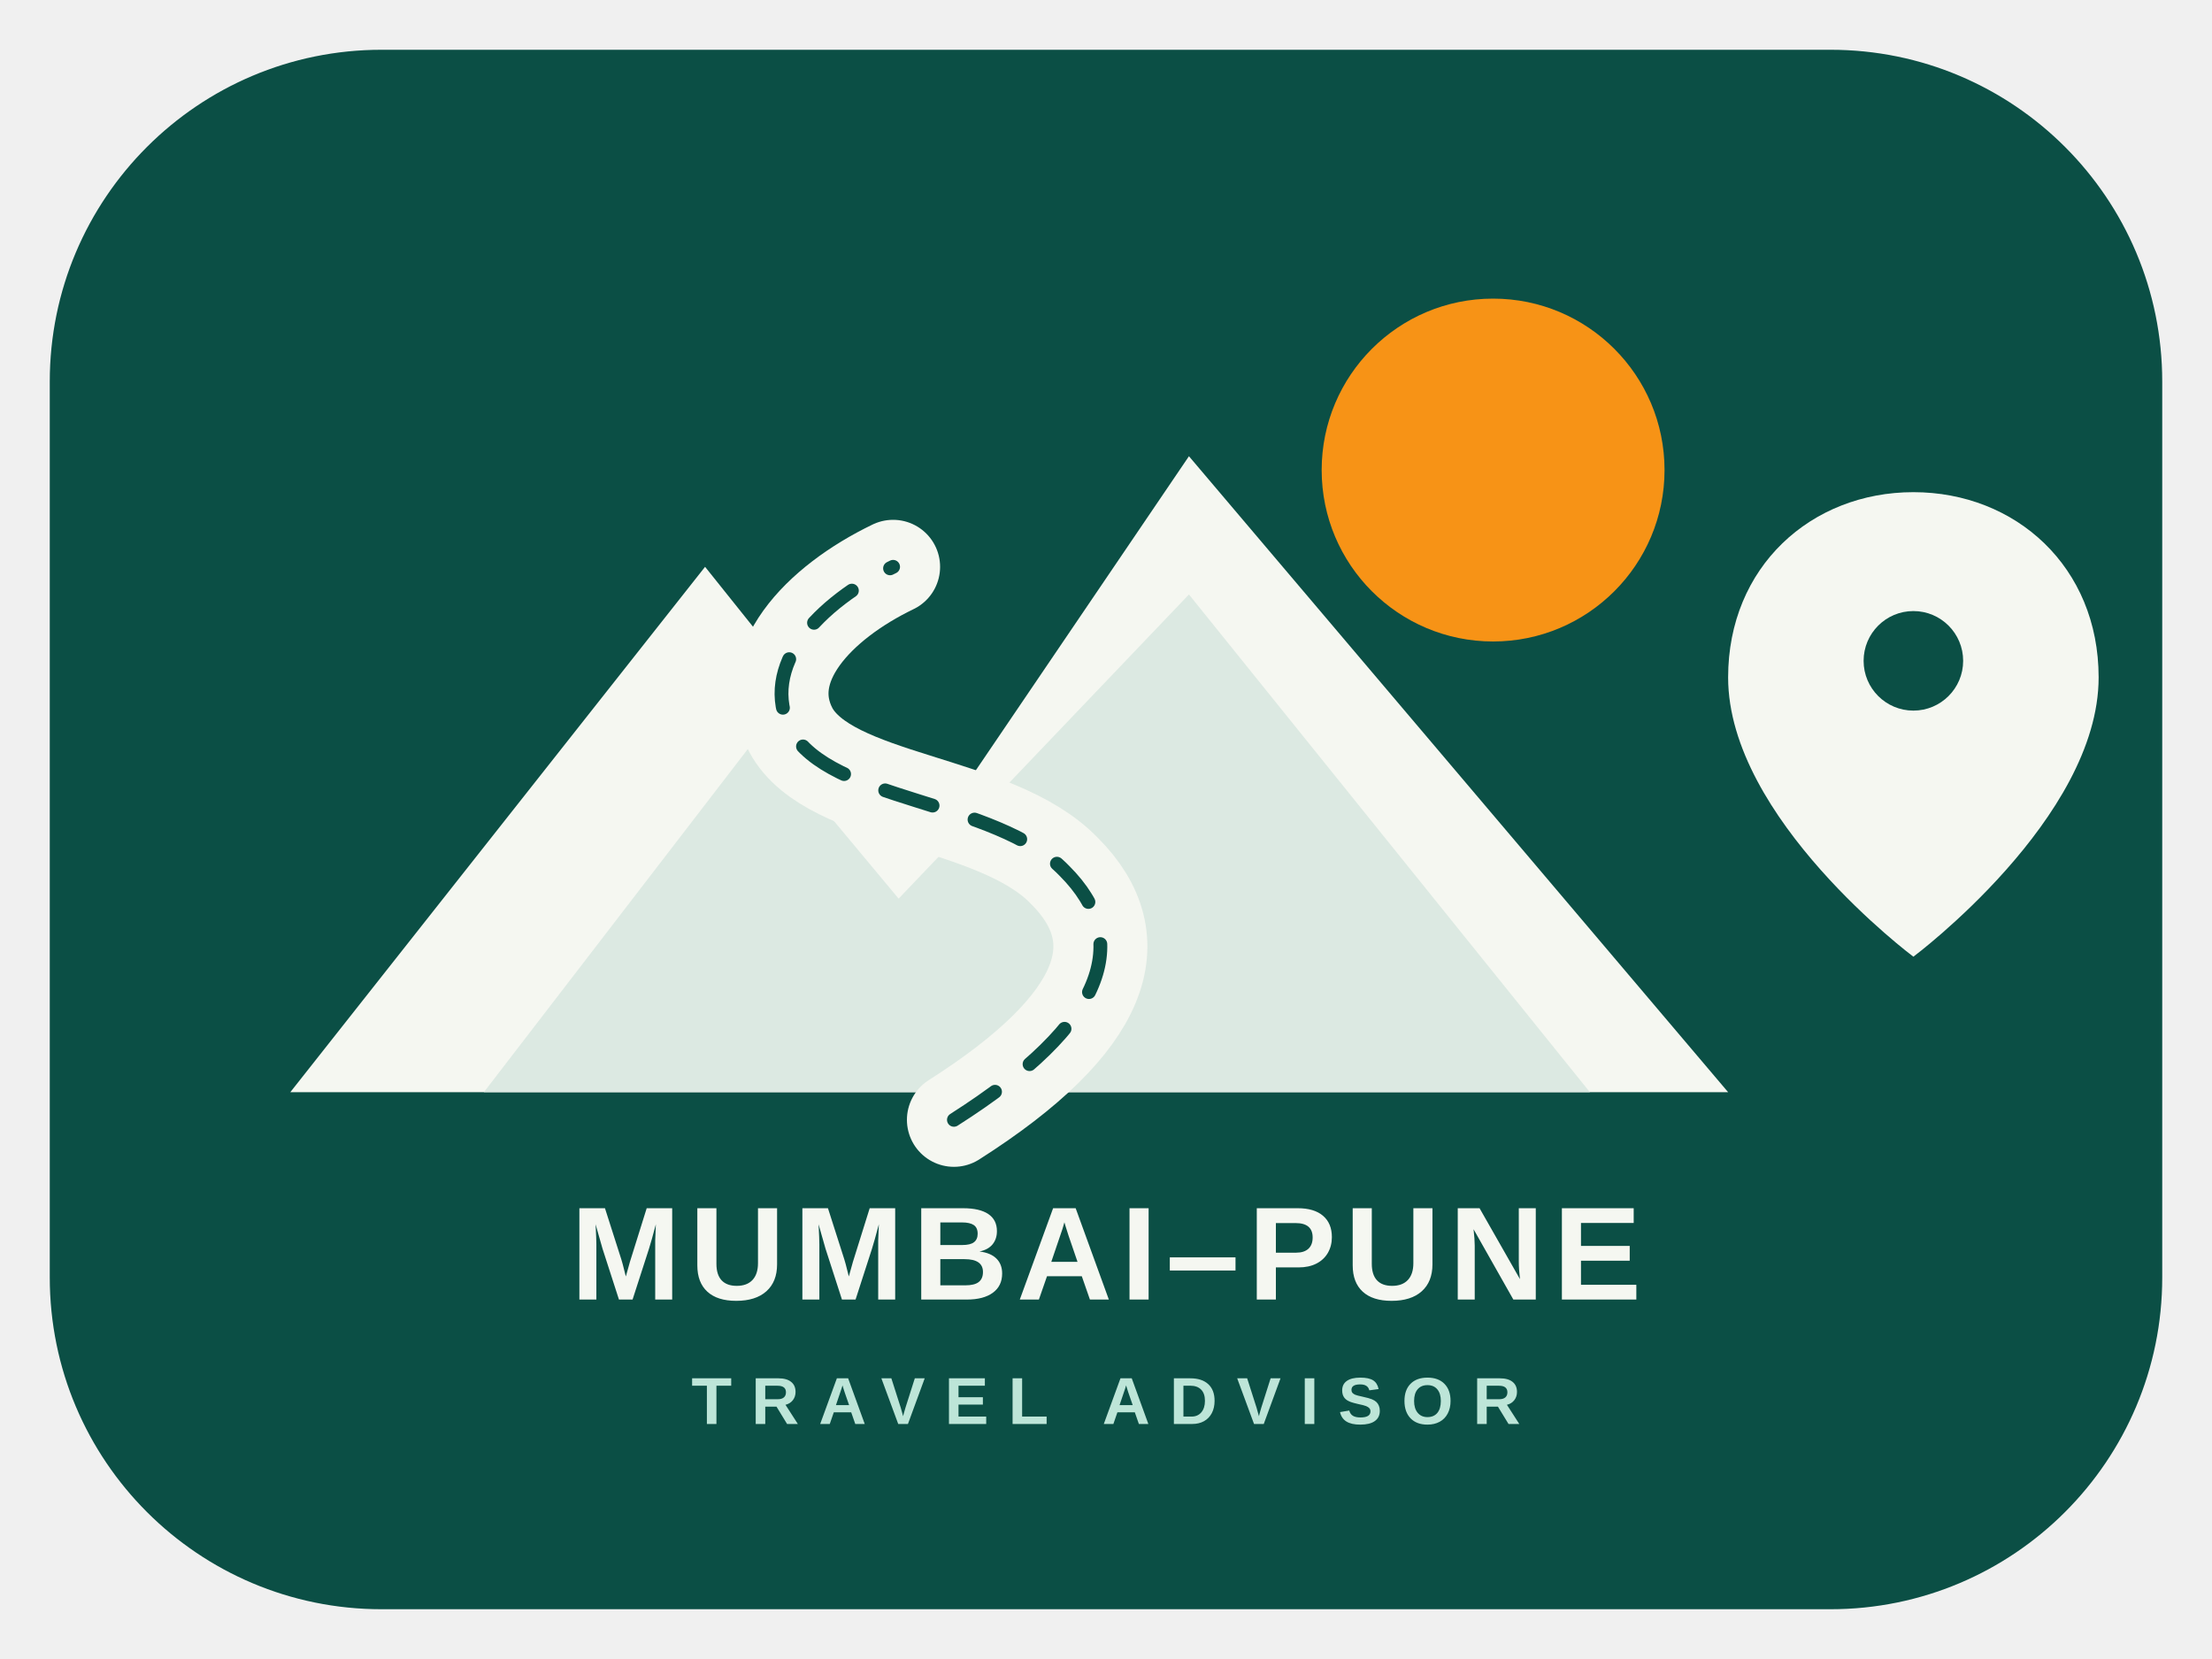
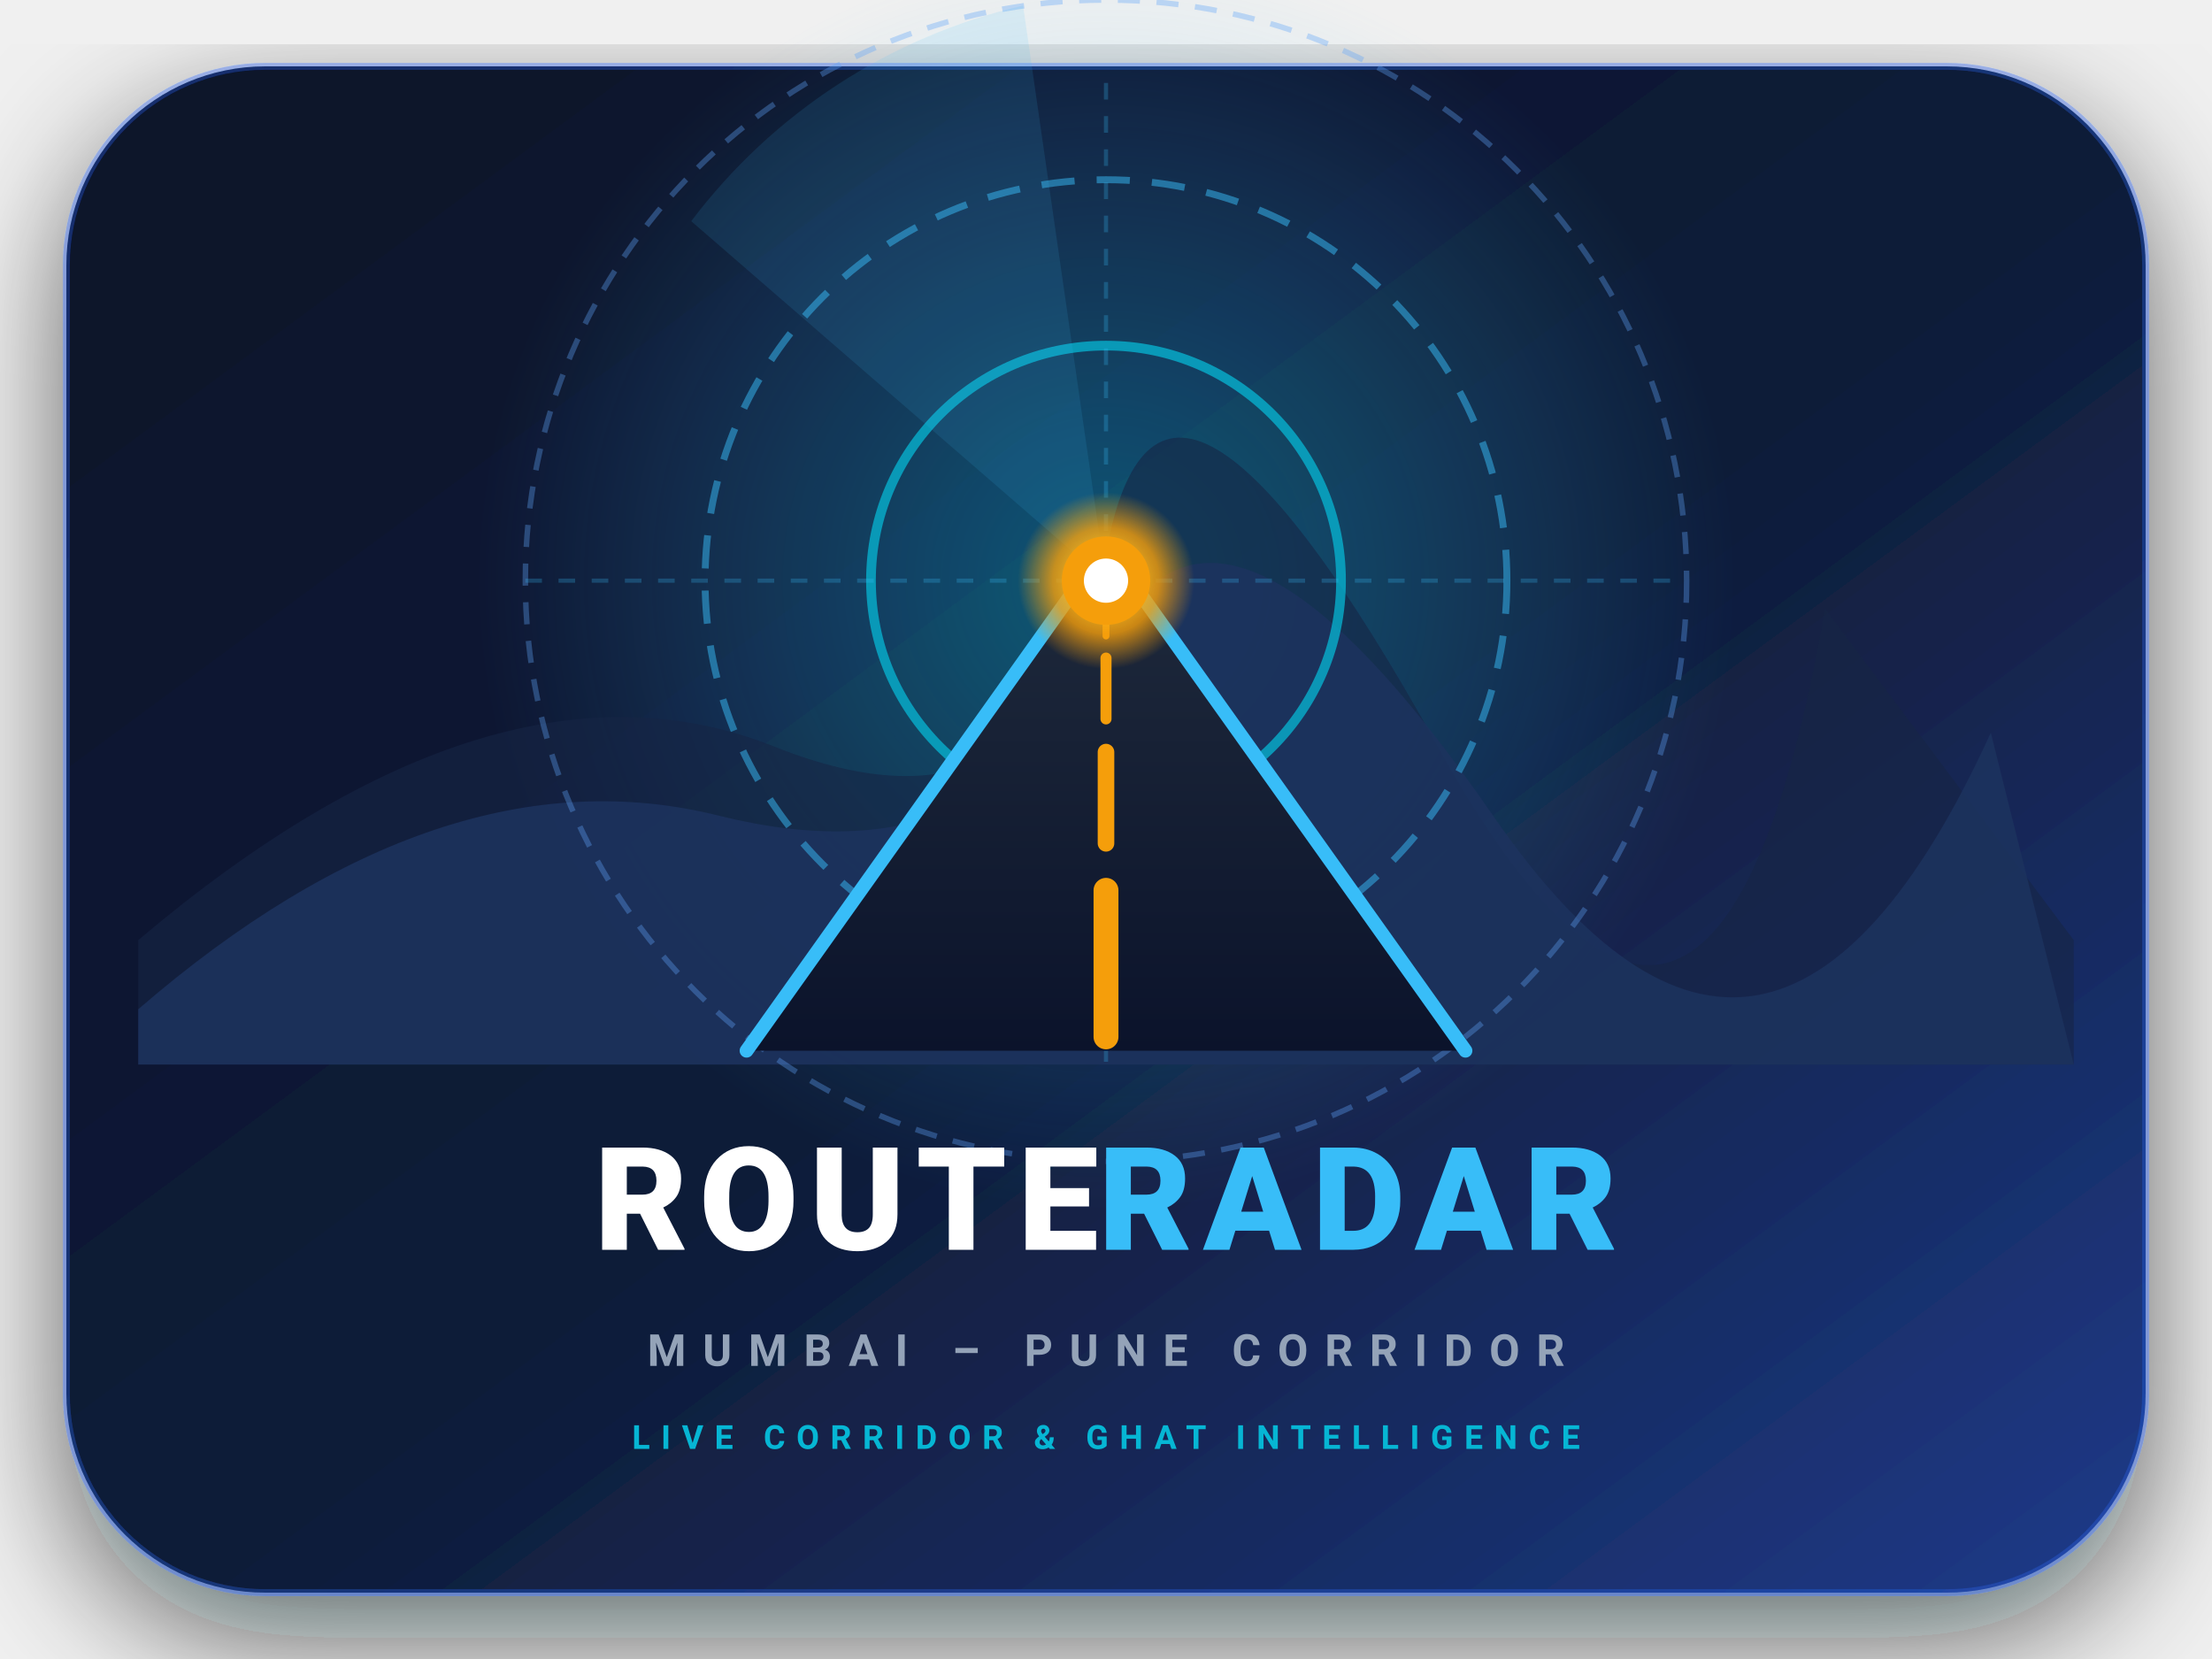
- <svg xmlns="http://www.w3.org/2000/svg" viewBox="0 0 800 600">
-   <rect x="18" y="18" width="764" height="564" rx="120" fill="#0B4F45" />
-   <circle cx="540" cy="170" r="62" fill="#F79316" />
-   <path d="M105 395L255 205L335 305L430 165L625 395Z" fill="#F5F7F1" />
-   <path d="M175 395L275 265L325 325L430 215L575 395Z" fill="#DCE9E2" />
-   <path d="M345 405C400 370 410 340 385 315C360 289 300 290 286 264C274 241 296 218 323 205" fill="none" stroke="#F5F7F1" stroke-width="34" stroke-linecap="round" />
-   <path d="M345 405C400 370 410 340 385 315C360 289 300 290 286 264C274 241 296 218 323 205" fill="none" stroke="#0B4F45" stroke-width="5" stroke-dasharray="18 16" stroke-linecap="round" />
-   <path d="M625 245C625 205 655 178 692 178C729 178 759 205 759 245C759 296 692 346 692 346C692 346 625 296 625 245Z" fill="#F5F7F1" />
-   <circle cx="692" cy="239" r="18" fill="#0B4F45" />
-   <text x="400" y="470" text-anchor="middle" font-family="Arial,Helvetica,sans-serif" font-size="48" font-weight="700" letter-spacing="3" fill="#F5F7F1">MUMBAI–PUNE</text>
-   <text x="400" y="515" text-anchor="middle" font-family="Arial,Helvetica,sans-serif" font-size="24" font-weight="600" letter-spacing="7" fill="#BDE5D8">TRAVEL ADVISOR</text>
+ <svg xmlns="http://www.w3.org/2000/svg" viewBox="0 0 800 600" width="800" height="600">
+   <defs>
+     <linearGradient id="bgGradient" x1="0%" y1="0%" x2="100%" y2="100%">
+       <stop offset="0%" stop-color="#0A1128" />
+       <stop offset="55%" stop-color="#101D3A" />
+       <stop offset="100%" stop-color="#1E3A8A" />
+     </linearGradient>
+     <radialGradient id="radarSweep" cx="50%" cy="50%" r="50%">
+       <stop offset="0%" stop-color="#06B6D4" stop-opacity="0.4" />
+       <stop offset="70%" stop-color="#38BDF8" stop-opacity="0.12" />
+       <stop offset="100%" stop-color="#38BDF8" stop-opacity="0" />
+     </radialGradient>
+     <linearGradient id="roadGradient" x1="0%" y1="0%" x2="0%" y2="100%">
+       <stop offset="0%" stop-color="#1E293B" />
+       <stop offset="100%" stop-color="#0B132B" />
+     </linearGradient>
+     <radialGradient id="beaconGlow" cx="50%" cy="50%" r="50%">
+       <stop offset="0%" stop-color="#FFFFFF" />
+       <stop offset="25%" stop-color="#FBBF24" />
+       <stop offset="60%" stop-color="#F59E0B" stop-opacity="0.8" />
+       <stop offset="100%" stop-color="#F59E0B" stop-opacity="0" />
+     </radialGradient>
+     <filter id="cardShadow" x="-10%" y="-10%" width="120%" height="120%">
+       <feDropShadow dx="0" dy="16" stdDeviation="24" flood-color="#050B18" flood-opacity="0.6" />
+     </filter>
+   </defs>
+   <rect x="24" y="24" width="752" height="552" rx="72" fill="url(#bgGradient)" stroke="#2563EB" stroke-width="2.5" stroke-opacity="0.35" filter="url(#cardShadow)" />
+   <circle cx="400" cy="210" r="230" fill="url(#radarSweep)" />
+   <path d="M 50 340 Q 180 230 280 270 T 400 200 T 520 270 T 660 220 L 750 340 L 750 385 L 50 385 Z" fill="#152445" opacity="0.6" />
+   <path d="M 50 365 Q 160 270 260 295 T 400 235 T 540 295 T 720 265 L 750 385 L 50 385 Z" fill="#1C325E" opacity="0.85" />
+   <circle cx="400" cy="210" r="210" fill="none" stroke="#60A5FA" stroke-width="2" stroke-dasharray="8 6" stroke-opacity="0.35" />
+   <circle cx="400" cy="210" r="145" fill="none" stroke="#38BDF8" stroke-width="2.5" stroke-dasharray="12 8" stroke-opacity="0.5" />
+   <circle cx="400" cy="210" r="85" fill="none" stroke="#06B6D4" stroke-width="3.5" stroke-opacity="0.75" />
+   <path d="M 400 210 L 250 80 A 210 210 0 0 1 370 2 M 400 210 Z" fill="#38BDF8" opacity="0.12" />
+   <line x1="190" y1="210" x2="610" y2="210" stroke="#38BDF8" stroke-width="1.5" stroke-opacity="0.25" stroke-dasharray="6 6" />
+   <line x1="400" y1="30" x2="400" y2="385" stroke="#38BDF8" stroke-width="1.5" stroke-opacity="0.25" stroke-dasharray="6 6" />
+   <path d="M 270 380 L 391 210 L 409 210 L 530 380 Z" fill="url(#roadGradient)" />
+   <line x1="270" y1="380" x2="391" y2="210" stroke="#38BDF8" stroke-width="5" stroke-linecap="round" />
+   <line x1="530" y1="380" x2="409" y2="210" stroke="#38BDF8" stroke-width="5" stroke-linecap="round" />
+   <line x1="400" y1="216" x2="400" y2="230" stroke="#F59E0B" stroke-width="2.5" stroke-linecap="round" />
+   <line x1="400" y1="238" x2="400" y2="260" stroke="#F59E0B" stroke-width="4" stroke-linecap="round" />
+   <line x1="400" y1="272" x2="400" y2="305" stroke="#F59E0B" stroke-width="6" stroke-linecap="round" />
+   <line x1="400" y1="322" x2="400" y2="375" stroke="#F59E0B" stroke-width="9" stroke-linecap="round" />
+   <circle cx="400" cy="210" r="32" fill="url(#beaconGlow)" />
+   <circle cx="400" cy="210" r="16" fill="#F59E0B" />
+   <circle cx="400" cy="210" r="8" fill="#FFFFFF" />
+   <text x="400" y="452" text-anchor="middle" font-family="-apple-system, BlinkMacSystemFont, 'Segoe UI', Roboto, 'Helvetica Neue', Arial, sans-serif" font-size="52" font-weight="900" letter-spacing="4" fill="#FFFFFF">
+     ROUTE<tspan fill="#38BDF8">RADAR</tspan>
+   </text>
+   <text x="400" y="494" text-anchor="middle" font-family="-apple-system, BlinkMacSystemFont, 'Segoe UI', Roboto, 'Helvetica Neue', Arial, sans-serif" font-size="16" font-weight="700" letter-spacing="6" fill="#94A3B8">
+     MUMBAI – PUNE CORRIDOR
+   </text>
+   <text x="400" y="524" text-anchor="middle" font-family="-apple-system, BlinkMacSystemFont, 'Segoe UI', Roboto, 'Helvetica Neue', Arial, sans-serif" font-size="12" font-weight="600" letter-spacing="4" fill="#06B6D4">
+     LIVE CORRIDOR &amp; GHAT INTELLIGENCE
+   </text>
</svg>
